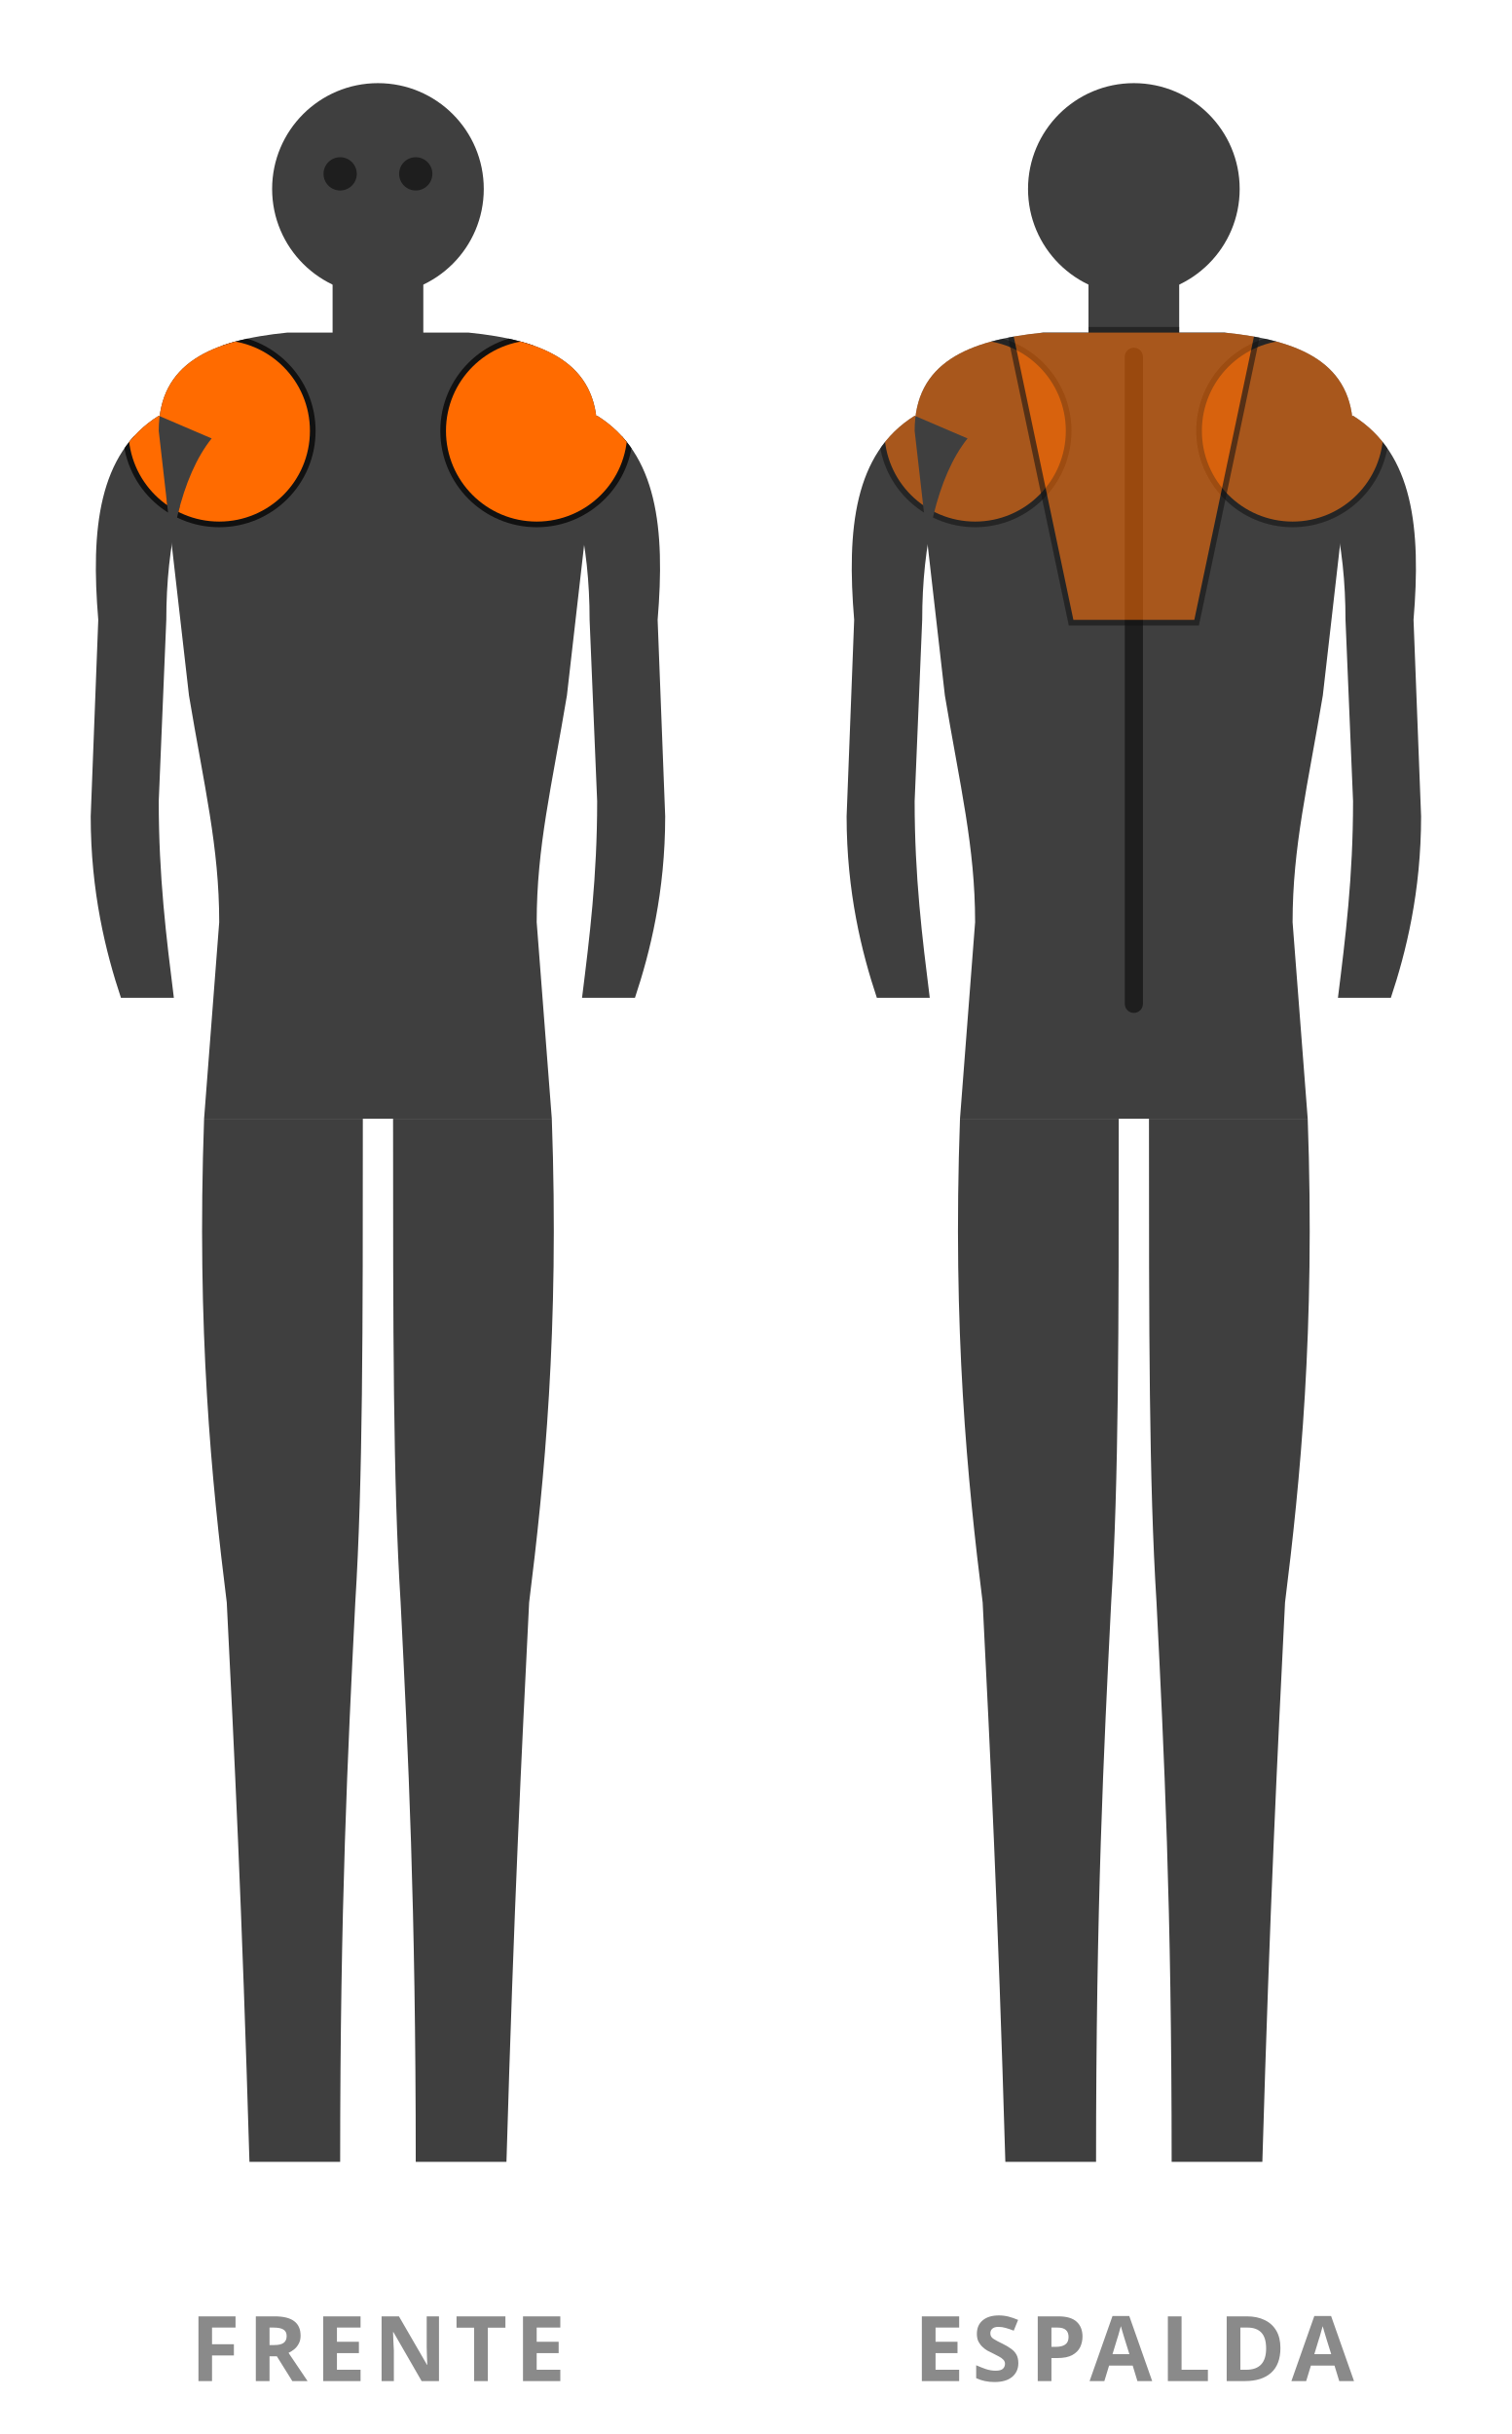
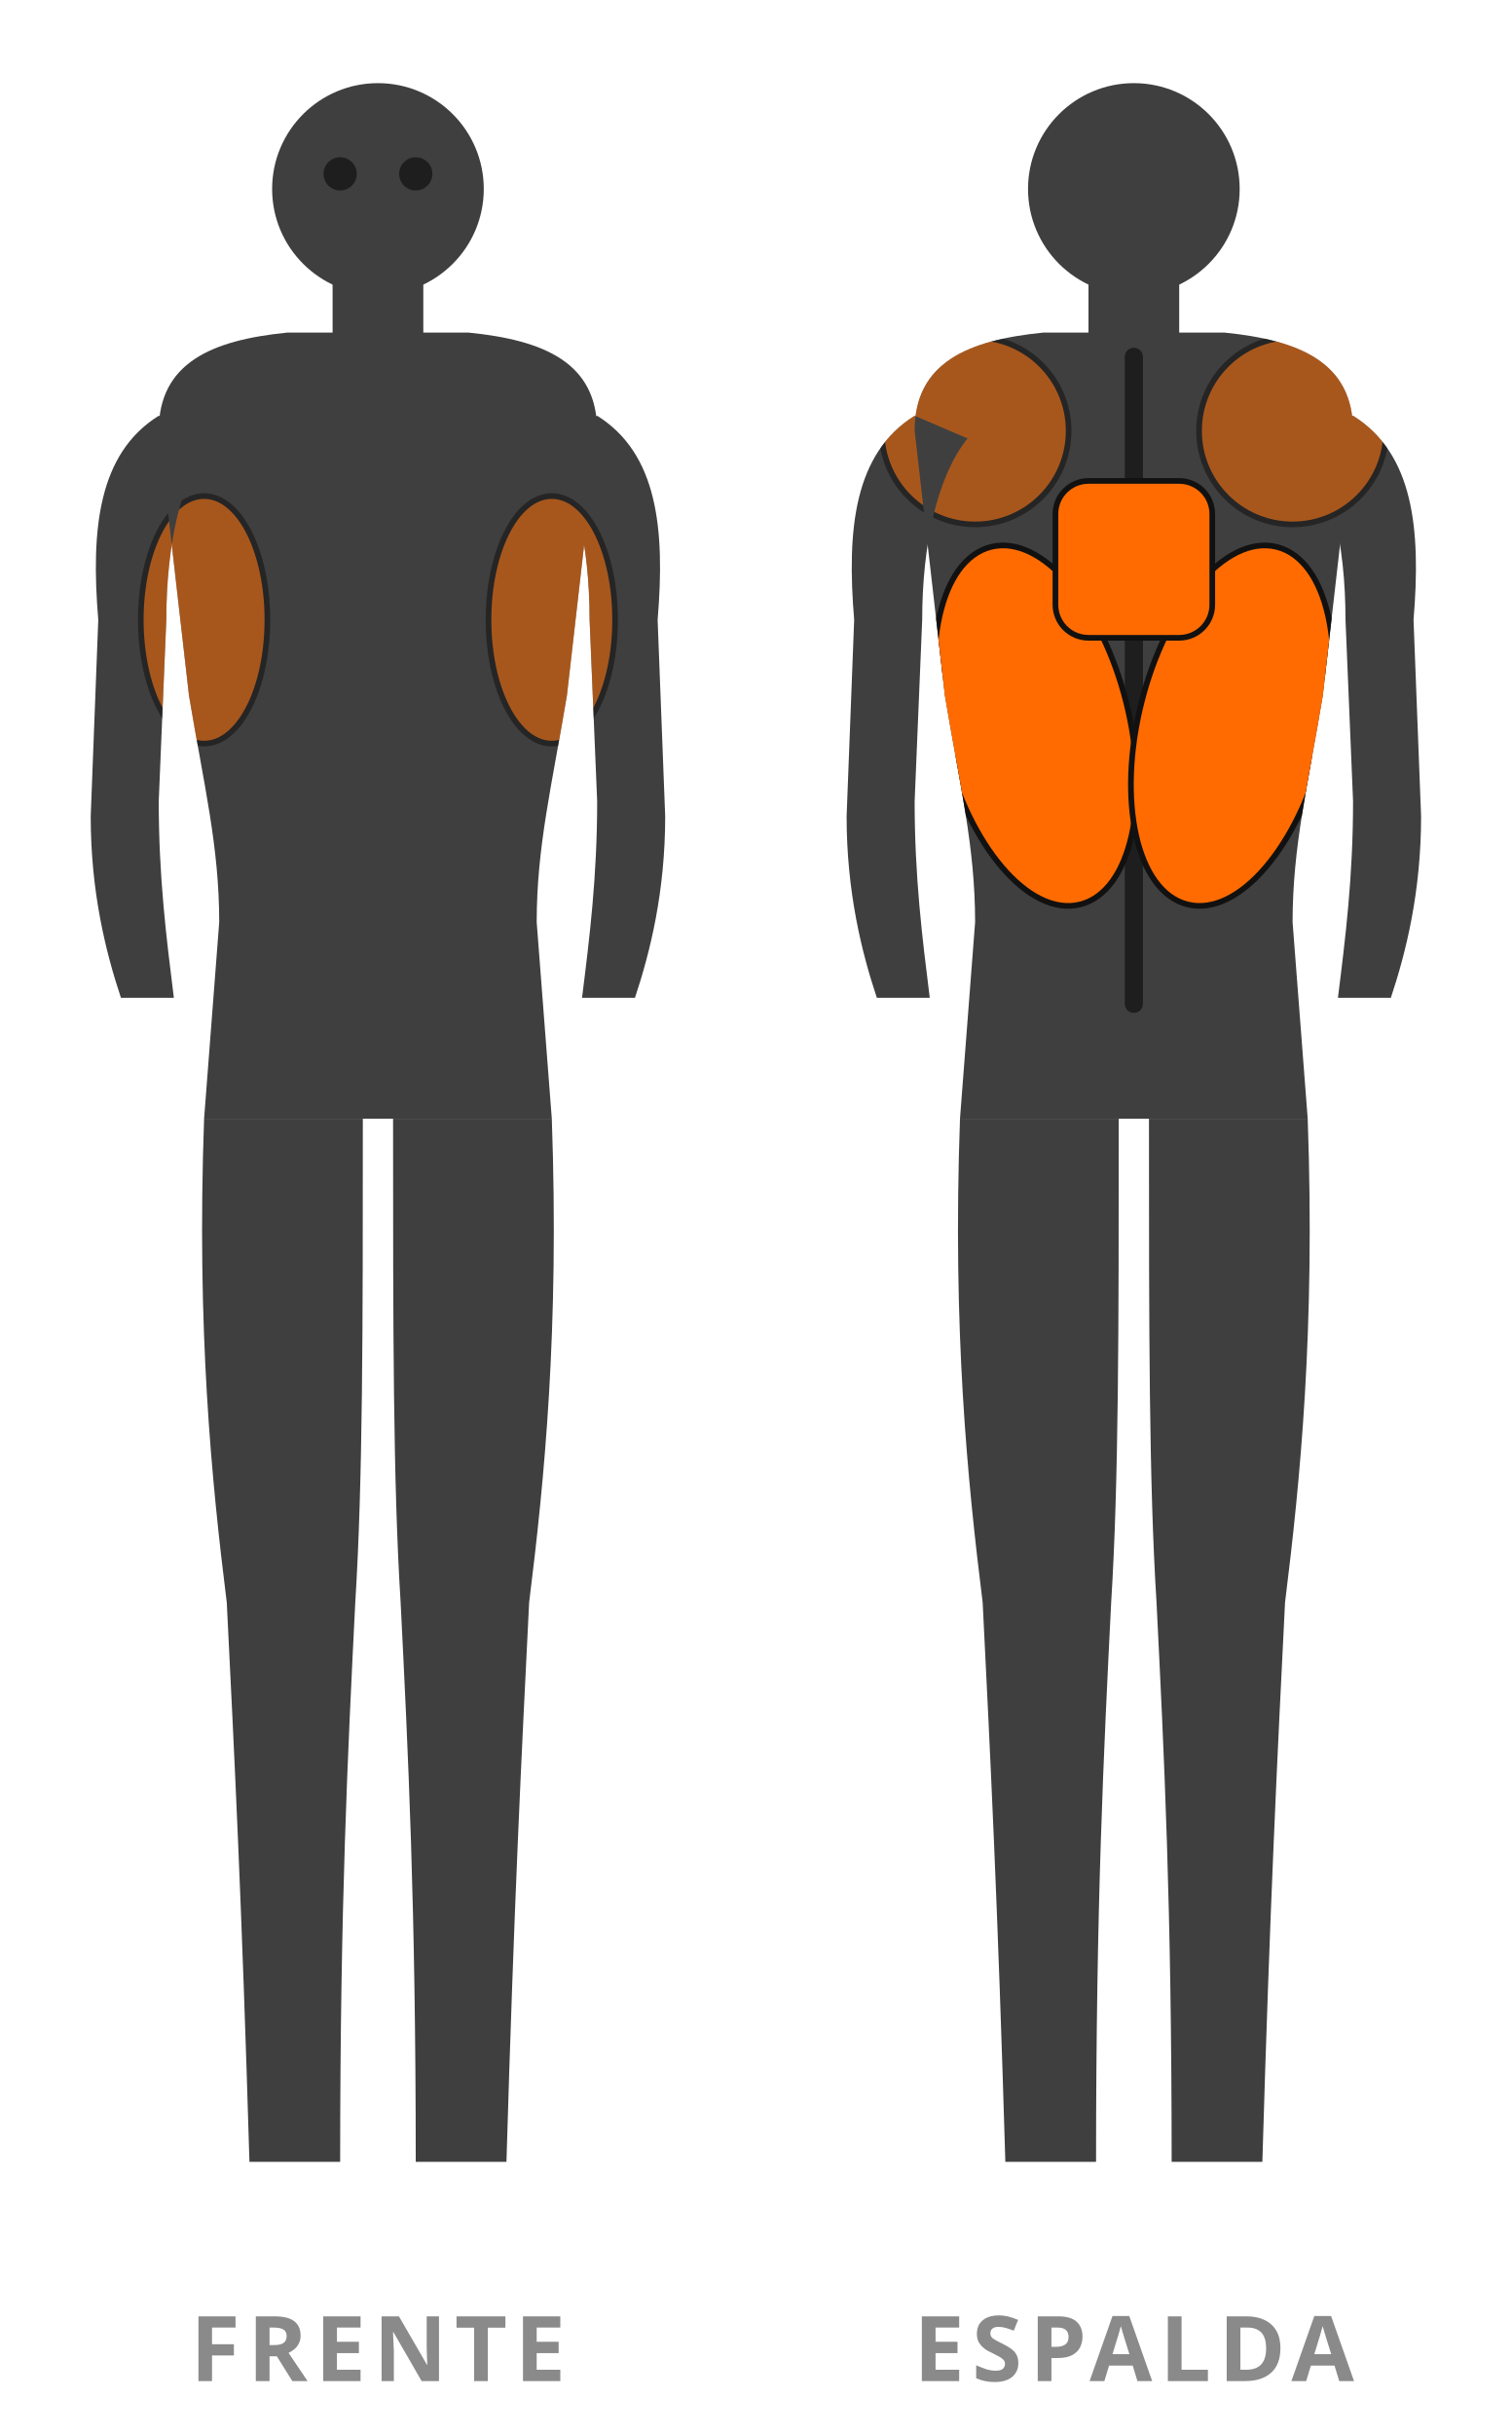
- <svg xmlns="http://www.w3.org/2000/svg" viewBox="0 0 200 322" width="200" height="322" role="img" aria-label="Músculos que trabaja: Elevaciones laterales">
+ <svg xmlns="http://www.w3.org/2000/svg" viewBox="0 0 200 322" width="200" height="322" role="img" aria-label="Músculos que trabaja: Remo en máquina">
  <defs>
    <clipPath id="cuerpoF">
      <circle cx="50" cy="25" r="14" />
      <path d="M 44 36 h 12 v 12 h -12 Z" />
      <path d="M 21 57              C 21 48, 28 45, 38 44              L 62 44 C 72 45, 79 48, 79 57              L 75 92 C 73 104, 71 112, 71 122              L 73 148 L 27 148 L 29 122              C 29 112, 27 104, 25 92 Z" />
      <path d="M 21 55 C 13 60, 12 70, 13 82              L 12 108 C 12 118, 14 126, 16 132              L 23 132 C 22 124, 21 116, 21 106              L 22 82 C 22 72, 24 63, 28 58 Z" />
      <path d="M 79 55 C 87 60, 88 70, 87 82              L 88 108 C 88 118, 86 126, 84 132              L 77 132 C 78 124, 79 116, 79 106              L 78 82 C 78 72, 76 63, 72 58 Z" />
      <path d="M 27 148 C 26 176, 28 196, 30 212              C 31 232, 32 252, 33 286              L 45 286 C 45 252, 46 232, 47 212              C 48 196, 48 176, 48 148 Z" />
      <path d="M 73 148 C 74 176, 72 196, 70 212              C 69 232, 68 252, 67 286              L 55 286 C 55 252, 54 232, 53 212              C 52 196, 52 176, 52 148 Z" />
    </clipPath>
    <clipPath id="cuerpoD">
      <circle cx="150" cy="25" r="14" />
      <path d="M 144 36 h 12 v 12 h -12 Z" />
      <path d="M 121 57              C 121 48, 128 45, 138 44              L 162 44 C 172 45, 179 48, 179 57              L 175 92 C 173 104, 171 112, 171 122              L 173 148 L 127 148 L 129 122              C 129 112, 127 104, 125 92 Z" />
      <path d="M 121 55 C 113 60, 112 70, 113 82              L 112 108 C 112 118, 114 126, 116 132              L 123 132 C 122 124, 121 116, 121 106              L 122 82 C 122 72, 124 63, 128 58 Z" />
      <path d="M 179 55 C 187 60, 188 70, 187 82              L 188 108 C 188 118, 186 126, 184 132              L 177 132 C 178 124, 179 116, 179 106              L 178 82 C 178 72, 176 63, 172 58 Z" />
      <path d="M 127 148 C 126 176, 128 196, 130 212              C 131 232, 132 252, 133 286              L 145 286 C 145 252, 146 232, 147 212              C 148 196, 148 176, 148 148 Z" />
      <path d="M 173 148 C 174 176, 172 196, 170 212              C 169 232, 168 252, 167 286              L 155 286 C 155 252, 154 232, 153 212              C 152 196, 152 176, 152 148 Z" />
    </clipPath>
  </defs>
  <style>
    .base { fill: #3f3f3f; }
    /* El borde del color del fondo separa grupos contiguos. Sin él, lumbar +
       glúteo + isquios se fundían en un único bloque naranja de la cintura a
       la rodilla y no se distinguía qué trabajaba qué. */
    /* La cara y la columna: lo justo para saber de qué lado se mira. Tienen
       que verse a tamaño miniatura, así que no pueden ser un matiz del gris. */
    .detalle { fill: #1e1e1e; }
    .prim, .sec { stroke: #111; stroke-width: 1.5; paint-order: stroke; }
    .prim { fill: #ff6b00; }
    /* .38 quedaba marrón apagado sobre el gris del cuerpo y se confundía con
       él: a este tamaño "también trabaja esto" tiene que verse. */
    .sec  { fill: #ff6b00; opacity: .55; }
    .et   { fill: #8a8a8a; font: 700 12px system-ui, sans-serif; text-anchor: middle; letter-spacing: 1px; }
    /* El lado que no trabaja nada, y su etiqueta, en segundo plano. */
    .apagado { opacity: .28; }
    @media (prefers-color-scheme: light) {
      .base { fill: #d6d1c6; }
      .detalle { fill: #a49d8e; }
      .et   { fill: #7a7060; }
      .prim, .sec { stroke: #f7f5f0; }
    }
  </style>
  <g class="base">
    <circle cx="50" cy="25" r="14" />
    <path d="M 44 36 h 12 v 12 h -12 Z" />
    <path d="M 21 57              C 21 48, 28 45, 38 44              L 62 44 C 72 45, 79 48, 79 57              L 75 92 C 73 104, 71 112, 71 122              L 73 148 L 27 148 L 29 122              C 29 112, 27 104, 25 92 Z" />
    <path d="M 21 55 C 13 60, 12 70, 13 82              L 12 108 C 12 118, 14 126, 16 132              L 23 132 C 22 124, 21 116, 21 106              L 22 82 C 22 72, 24 63, 28 58 Z" />
    <path d="M 79 55 C 87 60, 88 70, 87 82              L 88 108 C 88 118, 86 126, 84 132              L 77 132 C 78 124, 79 116, 79 106              L 78 82 C 78 72, 76 63, 72 58 Z" />
    <path d="M 27 148 C 26 176, 28 196, 30 212              C 31 232, 32 252, 33 286              L 45 286 C 45 252, 46 232, 47 212              C 48 196, 48 176, 48 148 Z" />
    <path d="M 73 148 C 74 176, 72 196, 70 212              C 69 232, 68 252, 67 286              L 55 286 C 55 252, 54 232, 53 212              C 52 196, 52 176, 52 148 Z" />
  </g>
  <g class="detalle">
    <circle cx="45" cy="23" r="2.2" />
    <circle cx="55" cy="23" r="2.2" />
  </g>
  <g class="base">
    <circle cx="150" cy="25" r="14" />
    <path d="M 144 36 h 12 v 12 h -12 Z" />
    <path d="M 121 57              C 121 48, 128 45, 138 44              L 162 44 C 172 45, 179 48, 179 57              L 175 92 C 173 104, 171 112, 171 122              L 173 148 L 127 148 L 129 122              C 129 112, 127 104, 125 92 Z" />
    <path d="M 121 55 C 113 60, 112 70, 113 82              L 112 108 C 112 118, 114 126, 116 132              L 123 132 C 122 124, 121 116, 121 106              L 122 82 C 122 72, 124 63, 128 58 Z" />
    <path d="M 179 55 C 187 60, 188 70, 187 82              L 188 108 C 188 118, 186 126, 184 132              L 177 132 C 178 124, 179 116, 179 106              L 178 82 C 178 72, 176 63, 172 58 Z" />
    <path d="M 127 148 C 126 176, 128 196, 130 212              C 131 232, 132 252, 133 286              L 145 286 C 145 252, 146 232, 147 212              C 148 196, 148 176, 148 148 Z" />
    <path d="M 173 148 C 174 176, 172 196, 170 212              C 169 232, 168 252, 167 286              L 155 286 C 155 252, 154 232, 153 212              C 152 196, 152 176, 152 148 Z" />
  </g>
  <g class="detalle">
    <rect x="148.8" y="46" width="2.4" height="88" rx="1.2" />
  </g>
+   <g class="sec" clip-path="url(#cuerpoF)">
+     <ellipse cx="27" cy="82" rx="8" ry="16" />
+     <ellipse cx="73" cy="82" rx="8" ry="16" />
+   </g>
  <g class="sec" clip-path="url(#cuerpoD)">
    <g transform="translate(100,0)">
      <circle cx="29" cy="57" r="12" />
      <circle cx="71" cy="57" r="12" />
    </g>
  </g>
-   <g class="sec" clip-path="url(#cuerpoD)">
+   <g class="prim" clip-path="url(#cuerpoD)">
    <g transform="translate(100,0)">
-       <path d="M 34 44 L 66 44 L 58 82 L 42 82 Z" />
+       <ellipse cx="37" cy="96" rx="12" ry="24" transform="rotate(-14 37 96)" />
+       <ellipse cx="63" cy="96" rx="12" ry="24" transform="rotate(14 63 96)" />
    </g>
  </g>
-   <g class="prim" clip-path="url(#cuerpoF)">
-     <circle cx="29" cy="57" r="12" />
-     <circle cx="71" cy="57" r="12" />
+   <g class="prim" clip-path="url(#cuerpoD)">
+     <g transform="translate(100,0)">
+       <rect x="40" y="64" width="20" height="20" rx="4" />
+     </g>
  </g>
  <text class="et" x="50" y="315">FRENTE</text>
  <text class="et" x="150" y="315">ESPALDA</text>
</svg>
